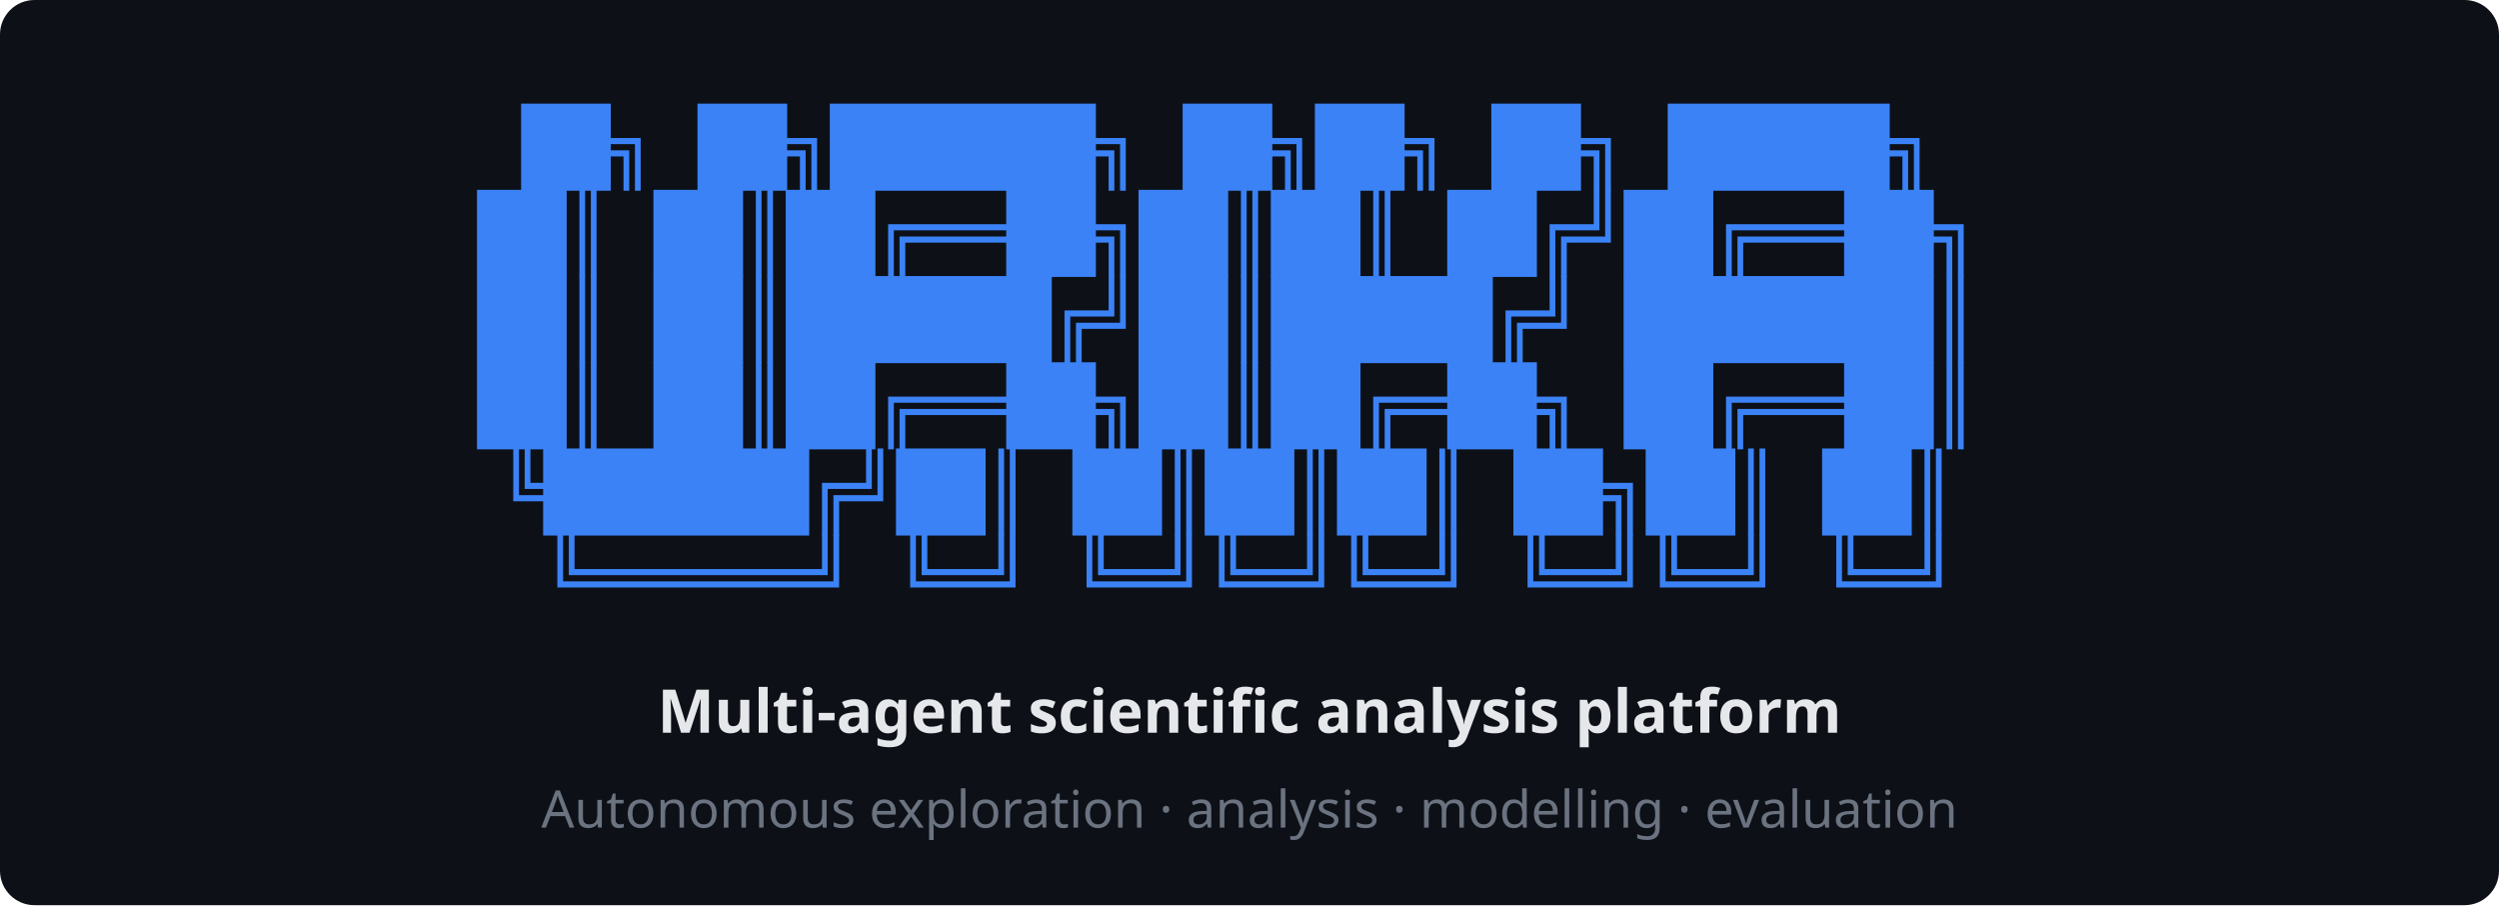
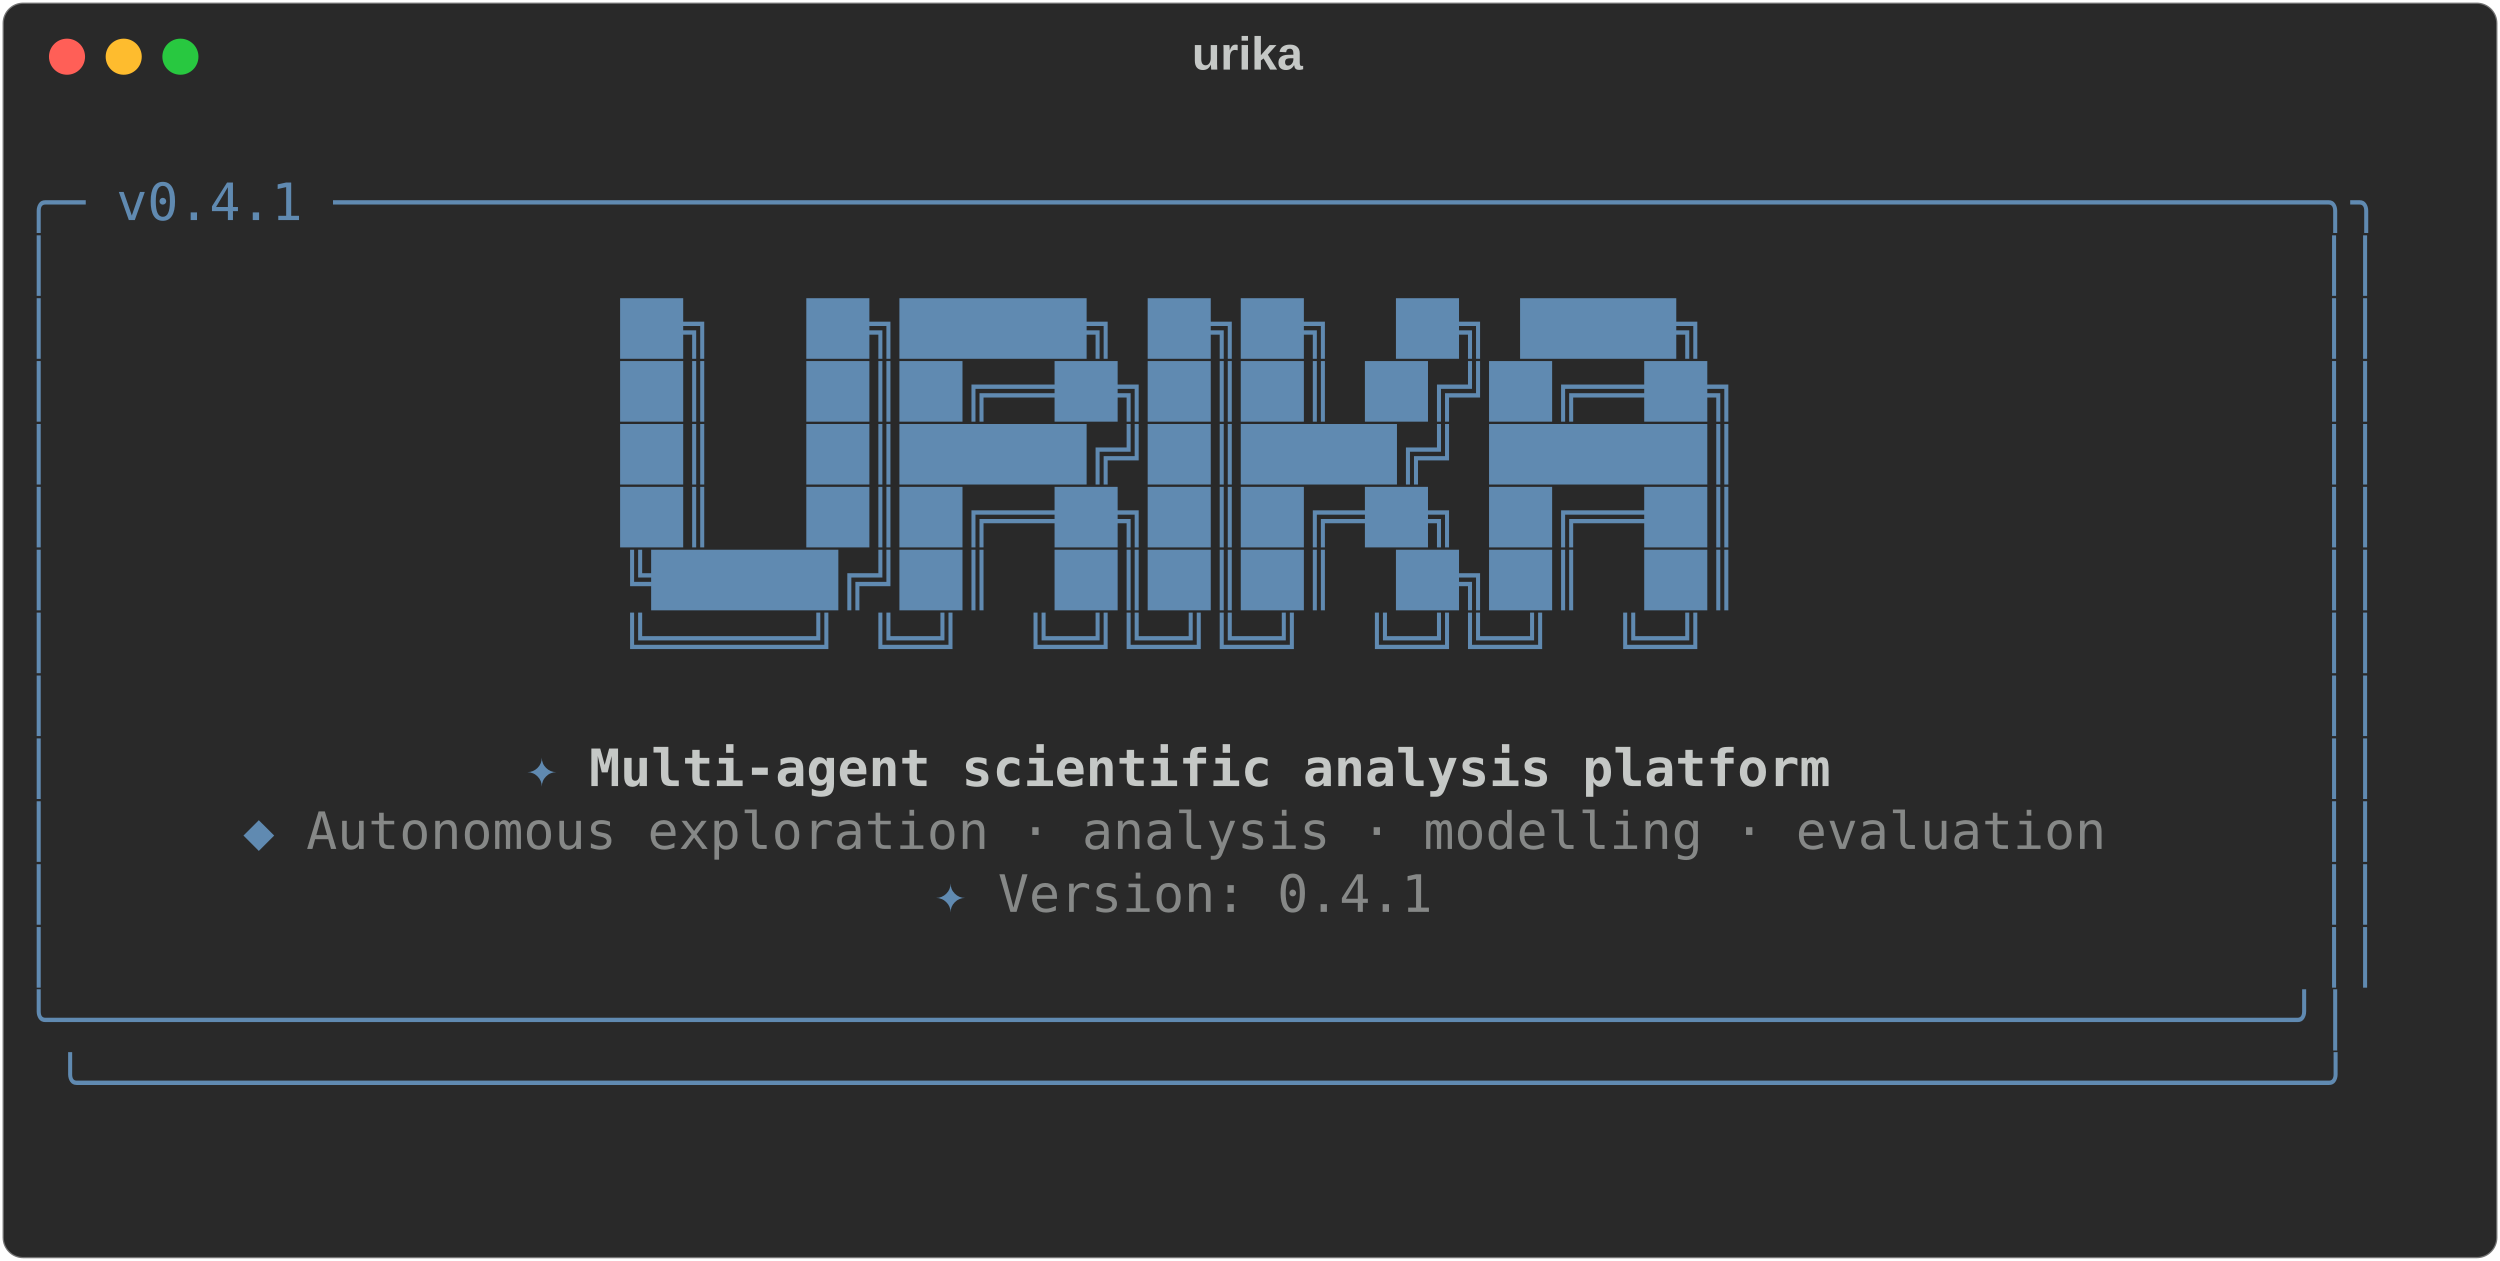
- <svg xmlns="http://www.w3.org/2000/svg" width="580" height="210" viewBox="0 0 580 210">
-   <rect width="580" height="210" rx="8" fill="#0d1117" />
-   <text font-family="monospace" font-size="17" font-weight="bold" fill="#3b82f6" text-anchor="middle">
-     <tspan x="290" y="40">██╗   ██╗██████╗ ██╗██╗  ██╗ █████╗</tspan>
-     <tspan x="290" y="60">██║   ██║██╔══██╗██║██║ ██╔╝██╔══██╗</tspan>
-     <tspan x="290" y="80">██║   ██║██████╔╝██║█████╔╝ ███████║</tspan>
-     <tspan x="290" y="100">██║   ██║██╔══██╗██║██╔═██╗ ██╔══██║</tspan>
-     <tspan x="290" y="120">╚██████╔╝██║  ██║██║██║  ██╗██║  ██║</tspan>
-     <tspan x="290" y="140"> ╚═════╝ ╚═╝  ╚═╝╚═╝╚═╝  ╚═╝╚═╝  ╚═╝</tspan>
-   </text>
-   <text font-family="sans-serif" font-weight="bold" font-size="14" fill="#e5e7eb" text-anchor="middle" x="290" y="170">Multi-agent scientific analysis platform</text>
-   <text font-family="sans-serif" font-size="12" fill="#6b7280" text-anchor="middle" x="290" y="192">Autonomous exploration · analysis · modelling · evaluation</text>
+ <svg xmlns="http://www.w3.org/2000/svg" class="rich-terminal" viewBox="0 0 970 489.2">
+   <style>
+ 
+     @font-face {
+         font-family: "JetBrains Mono", "Fira Code";
+         src: local("FiraCode-Regular"),
+                 url("https://cdnjs.cloudflare.com/ajax/libs/firacode/6.2.0/woff2/FiraCode-Regular.woff2") format("woff2"),
+                 url("https://cdnjs.cloudflare.com/ajax/libs/firacode/6.2.0/woff/FiraCode-Regular.woff") format("woff");
+         font-style: normal;
+         font-weight: 400;
+     }
+     @font-face {
+         font-family: "JetBrains Mono", "Fira Code";
+         src: local("FiraCode-Bold"),
+                 url("https://cdnjs.cloudflare.com/ajax/libs/firacode/6.2.0/woff2/FiraCode-Bold.woff2") format("woff2"),
+                 url("https://cdnjs.cloudflare.com/ajax/libs/firacode/6.2.0/woff/FiraCode-Bold.woff") format("woff");
+         font-style: bold;
+         font-weight: 700;
+     }
+ 
+     .terminal-3020622327-matrix {
+         font-family: Fira Code, monospace;
+         font-size: 20px;
+         line-height: 24.4px;
+         font-variant-east-asian: full-width;
+     }
+ 
+     .terminal-3020622327-title {
+         font-size: 18px;
+         font-weight: bold;
+         font-family: arial;
+     }
+ 
+     .terminal-3020622327-r1 { fill: #c5c8c6 }
+ .terminal-3020622327-r2 { fill: #608ab1 }
+ .terminal-3020622327-r3 { fill: #c5c8c6;font-weight: bold }
+ .terminal-3020622327-r4 { fill: #868887 }
+     </style>
+   <defs>
+     <clipPath id="terminal-3020622327-clip-terminal">
+       <rect x="0" y="0" width="950.6" height="438.2" />
+     </clipPath>
+     <clipPath id="terminal-3020622327-line-0">
+       <rect x="0" y="1.5" width="951.6" height="24.65" />
+     </clipPath>
+     <clipPath id="terminal-3020622327-line-1">
+       <rect x="0" y="25.9" width="951.6" height="24.65" />
+     </clipPath>
+     <clipPath id="terminal-3020622327-line-2">
+       <rect x="0" y="50.3" width="951.6" height="24.65" />
+     </clipPath>
+     <clipPath id="terminal-3020622327-line-3">
+       <rect x="0" y="74.7" width="951.6" height="24.65" />
+     </clipPath>
+     <clipPath id="terminal-3020622327-line-4">
+       <rect x="0" y="99.1" width="951.6" height="24.65" />
+     </clipPath>
+     <clipPath id="terminal-3020622327-line-5">
+       <rect x="0" y="123.5" width="951.6" height="24.65" />
+     </clipPath>
+     <clipPath id="terminal-3020622327-line-6">
+       <rect x="0" y="147.9" width="951.6" height="24.65" />
+     </clipPath>
+     <clipPath id="terminal-3020622327-line-7">
+       <rect x="0" y="172.3" width="951.6" height="24.65" />
+     </clipPath>
+     <clipPath id="terminal-3020622327-line-8">
+       <rect x="0" y="196.7" width="951.6" height="24.65" />
+     </clipPath>
+     <clipPath id="terminal-3020622327-line-9">
+       <rect x="0" y="221.1" width="951.6" height="24.65" />
+     </clipPath>
+     <clipPath id="terminal-3020622327-line-10">
+       <rect x="0" y="245.5" width="951.6" height="24.65" />
+     </clipPath>
+     <clipPath id="terminal-3020622327-line-11">
+       <rect x="0" y="269.9" width="951.6" height="24.65" />
+     </clipPath>
+     <clipPath id="terminal-3020622327-line-12">
+       <rect x="0" y="294.3" width="951.6" height="24.65" />
+     </clipPath>
+     <clipPath id="terminal-3020622327-line-13">
+       <rect x="0" y="318.7" width="951.6" height="24.65" />
+     </clipPath>
+     <clipPath id="terminal-3020622327-line-14">
+       <rect x="0" y="343.1" width="951.6" height="24.65" />
+     </clipPath>
+     <clipPath id="terminal-3020622327-line-15">
+       <rect x="0" y="367.5" width="951.6" height="24.65" />
+     </clipPath>
+     <clipPath id="terminal-3020622327-line-16">
+       <rect x="0" y="391.9" width="951.6" height="24.65" />
+     </clipPath>
+   </defs>
+   <rect fill="#292929" stroke="rgba(255,255,255,0.35)" stroke-width="1" x="1" y="1" width="968" height="487.2" rx="8" />
+   <text class="terminal-3020622327-title" fill="#c5c8c6" text-anchor="middle" x="484" y="27">urika</text>
+   <g transform="translate(26,22)">
+     <circle cx="0" cy="0" r="7" fill="#ff5f57" />
+     <circle cx="22" cy="0" r="7" fill="#febc2e" />
+     <circle cx="44" cy="0" r="7" fill="#28c840" />
+   </g>
+   <g transform="translate(9, 41)" clip-path="url(#terminal-3020622327-clip-terminal)">
+     <g class="terminal-3020622327-matrix">
+       <text class="terminal-3020622327-r1" x="951.6" y="20" textLength="12.2" clip-path="url(#terminal-3020622327-line-0)">
+ </text>
+       <text class="terminal-3020622327-r2" x="0" y="44.4" textLength="927.2" clip-path="url(#terminal-3020622327-line-1)">╭─ v0.4.1 ────────────────────────────────────────────────────────────────╮╮</text>
+       <text class="terminal-3020622327-r1" x="951.6" y="44.4" textLength="12.2" clip-path="url(#terminal-3020622327-line-1)">
+ </text>
+       <text class="terminal-3020622327-r2" x="0" y="68.8" textLength="12.2" clip-path="url(#terminal-3020622327-line-2)">│</text>
+       <text class="terminal-3020622327-r2" x="890.6" y="68.8" textLength="24.4" clip-path="url(#terminal-3020622327-line-2)">││</text>
+       <text class="terminal-3020622327-r1" x="951.6" y="68.8" textLength="12.2" clip-path="url(#terminal-3020622327-line-2)">
+ </text>
+       <text class="terminal-3020622327-r2" x="0" y="93.2" textLength="12.2" clip-path="url(#terminal-3020622327-line-3)">│</text>
+       <text class="terminal-3020622327-r2" x="231.8" y="93.2" textLength="439.2" clip-path="url(#terminal-3020622327-line-3)">██╗   ██╗██████╗ ██╗██╗  ██╗ █████╗ </text>
+       <text class="terminal-3020622327-r2" x="890.6" y="93.2" textLength="24.4" clip-path="url(#terminal-3020622327-line-3)">││</text>
+       <text class="terminal-3020622327-r1" x="951.6" y="93.2" textLength="12.2" clip-path="url(#terminal-3020622327-line-3)">
+ </text>
+       <text class="terminal-3020622327-r2" x="0" y="117.6" textLength="12.2" clip-path="url(#terminal-3020622327-line-4)">│</text>
+       <text class="terminal-3020622327-r2" x="231.8" y="117.6" textLength="439.2" clip-path="url(#terminal-3020622327-line-4)">██║   ██║██╔══██╗██║██║ ██╔╝██╔══██╗</text>
+       <text class="terminal-3020622327-r2" x="890.6" y="117.6" textLength="24.4" clip-path="url(#terminal-3020622327-line-4)">││</text>
+       <text class="terminal-3020622327-r1" x="951.6" y="117.6" textLength="12.2" clip-path="url(#terminal-3020622327-line-4)">
+ </text>
+       <text class="terminal-3020622327-r2" x="0" y="142" textLength="12.2" clip-path="url(#terminal-3020622327-line-5)">│</text>
+       <text class="terminal-3020622327-r2" x="231.8" y="142" textLength="439.2" clip-path="url(#terminal-3020622327-line-5)">██║   ██║██████╔╝██║█████╔╝ ███████║</text>
+       <text class="terminal-3020622327-r2" x="890.6" y="142" textLength="24.4" clip-path="url(#terminal-3020622327-line-5)">││</text>
+       <text class="terminal-3020622327-r1" x="951.6" y="142" textLength="12.2" clip-path="url(#terminal-3020622327-line-5)">
+ </text>
+       <text class="terminal-3020622327-r2" x="0" y="166.4" textLength="12.2" clip-path="url(#terminal-3020622327-line-6)">│</text>
+       <text class="terminal-3020622327-r2" x="231.8" y="166.4" textLength="439.2" clip-path="url(#terminal-3020622327-line-6)">██║   ██║██╔══██╗██║██╔═██╗ ██╔══██║</text>
+       <text class="terminal-3020622327-r2" x="890.6" y="166.4" textLength="24.4" clip-path="url(#terminal-3020622327-line-6)">││</text>
+       <text class="terminal-3020622327-r1" x="951.6" y="166.4" textLength="12.2" clip-path="url(#terminal-3020622327-line-6)">
+ </text>
+       <text class="terminal-3020622327-r2" x="0" y="190.8" textLength="12.2" clip-path="url(#terminal-3020622327-line-7)">│</text>
+       <text class="terminal-3020622327-r2" x="231.8" y="190.8" textLength="439.2" clip-path="url(#terminal-3020622327-line-7)">╚██████╔╝██║  ██║██║██║  ██╗██║  ██║</text>
+       <text class="terminal-3020622327-r2" x="890.6" y="190.8" textLength="24.4" clip-path="url(#terminal-3020622327-line-7)">││</text>
+       <text class="terminal-3020622327-r1" x="951.6" y="190.8" textLength="12.2" clip-path="url(#terminal-3020622327-line-7)">
+ </text>
+       <text class="terminal-3020622327-r2" x="0" y="215.2" textLength="12.2" clip-path="url(#terminal-3020622327-line-8)">│</text>
+       <text class="terminal-3020622327-r2" x="231.8" y="215.2" textLength="439.2" clip-path="url(#terminal-3020622327-line-8)"> ╚═════╝ ╚═╝  ╚═╝╚═╝╚═╝  ╚═╝╚═╝  ╚═╝</text>
+       <text class="terminal-3020622327-r2" x="890.6" y="215.2" textLength="24.4" clip-path="url(#terminal-3020622327-line-8)">││</text>
+       <text class="terminal-3020622327-r1" x="951.6" y="215.2" textLength="12.2" clip-path="url(#terminal-3020622327-line-8)">
+ </text>
+       <text class="terminal-3020622327-r2" x="0" y="239.6" textLength="12.2" clip-path="url(#terminal-3020622327-line-9)">│</text>
+       <text class="terminal-3020622327-r2" x="890.6" y="239.6" textLength="24.4" clip-path="url(#terminal-3020622327-line-9)">││</text>
+       <text class="terminal-3020622327-r1" x="951.6" y="239.6" textLength="12.2" clip-path="url(#terminal-3020622327-line-9)">
+ </text>
+       <text class="terminal-3020622327-r2" x="0" y="264" textLength="12.2" clip-path="url(#terminal-3020622327-line-10)">│</text>
+       <text class="terminal-3020622327-r2" x="195.2" y="264" textLength="12.2" clip-path="url(#terminal-3020622327-line-10)">✦</text>
+       <text class="terminal-3020622327-r3" x="219.6" y="264" textLength="488" clip-path="url(#terminal-3020622327-line-10)">Multi-agent scientific analysis platform</text>
+       <text class="terminal-3020622327-r2" x="890.6" y="264" textLength="24.4" clip-path="url(#terminal-3020622327-line-10)">││</text>
+       <text class="terminal-3020622327-r1" x="951.6" y="264" textLength="12.2" clip-path="url(#terminal-3020622327-line-10)">
+ </text>
+       <text class="terminal-3020622327-r2" x="0" y="288.4" textLength="12.2" clip-path="url(#terminal-3020622327-line-11)">│</text>
+       <text class="terminal-3020622327-r2" x="85.4" y="288.4" textLength="12.2" clip-path="url(#terminal-3020622327-line-11)">◆</text>
+       <text class="terminal-3020622327-r4" x="109.8" y="288.4" textLength="707.6" clip-path="url(#terminal-3020622327-line-11)">Autonomous exploration · analysis · modelling · evaluation</text>
+       <text class="terminal-3020622327-r2" x="890.6" y="288.4" textLength="24.4" clip-path="url(#terminal-3020622327-line-11)">││</text>
+       <text class="terminal-3020622327-r1" x="951.6" y="288.4" textLength="12.2" clip-path="url(#terminal-3020622327-line-11)">
+ </text>
+       <text class="terminal-3020622327-r2" x="0" y="312.8" textLength="12.2" clip-path="url(#terminal-3020622327-line-12)">│</text>
+       <text class="terminal-3020622327-r2" x="353.8" y="312.8" textLength="12.2" clip-path="url(#terminal-3020622327-line-12)">✦</text>
+       <text class="terminal-3020622327-r4" x="378.2" y="312.8" textLength="170.8" clip-path="url(#terminal-3020622327-line-12)">Version: 0.4.1</text>
+       <text class="terminal-3020622327-r2" x="890.6" y="312.8" textLength="24.4" clip-path="url(#terminal-3020622327-line-12)">││</text>
+       <text class="terminal-3020622327-r1" x="951.6" y="312.8" textLength="12.2" clip-path="url(#terminal-3020622327-line-12)">
+ </text>
+       <text class="terminal-3020622327-r2" x="0" y="337.2" textLength="12.2" clip-path="url(#terminal-3020622327-line-13)">│</text>
+       <text class="terminal-3020622327-r2" x="890.6" y="337.2" textLength="24.4" clip-path="url(#terminal-3020622327-line-13)">││</text>
+       <text class="terminal-3020622327-r1" x="951.6" y="337.2" textLength="12.2" clip-path="url(#terminal-3020622327-line-13)">
+ </text>
+       <text class="terminal-3020622327-r2" x="0" y="361.6" textLength="915" clip-path="url(#terminal-3020622327-line-14)">╰────────────────────────────────────────────────────────────────────────╯│</text>
+       <text class="terminal-3020622327-r1" x="951.6" y="361.6" textLength="12.2" clip-path="url(#terminal-3020622327-line-14)">
+ </text>
+       <text class="terminal-3020622327-r2" x="12.2" y="386" textLength="902.8" clip-path="url(#terminal-3020622327-line-15)">╰────────────────────────────────────────────────────────────────────────╯</text>
+       <text class="terminal-3020622327-r1" x="951.6" y="386" textLength="12.2" clip-path="url(#terminal-3020622327-line-15)">
+ </text>
+       <text class="terminal-3020622327-r1" x="951.6" y="410.4" textLength="12.2" clip-path="url(#terminal-3020622327-line-16)">
+ </text>
+       <text class="terminal-3020622327-r1" x="951.6" y="434.8" textLength="12.2" clip-path="url(#terminal-3020622327-line-17)">
+ </text>
+     </g>
+   </g>
</svg>
